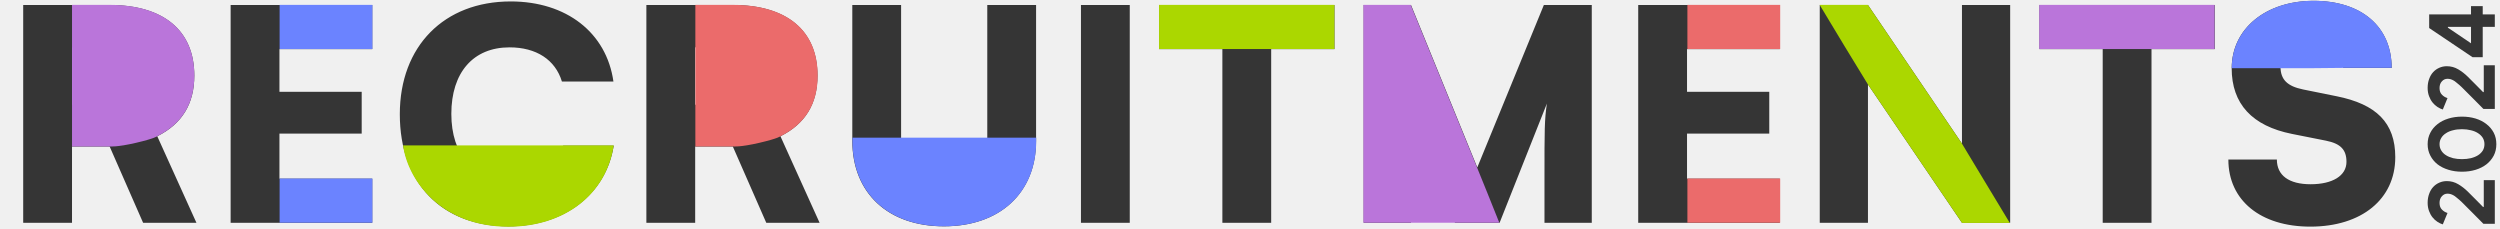
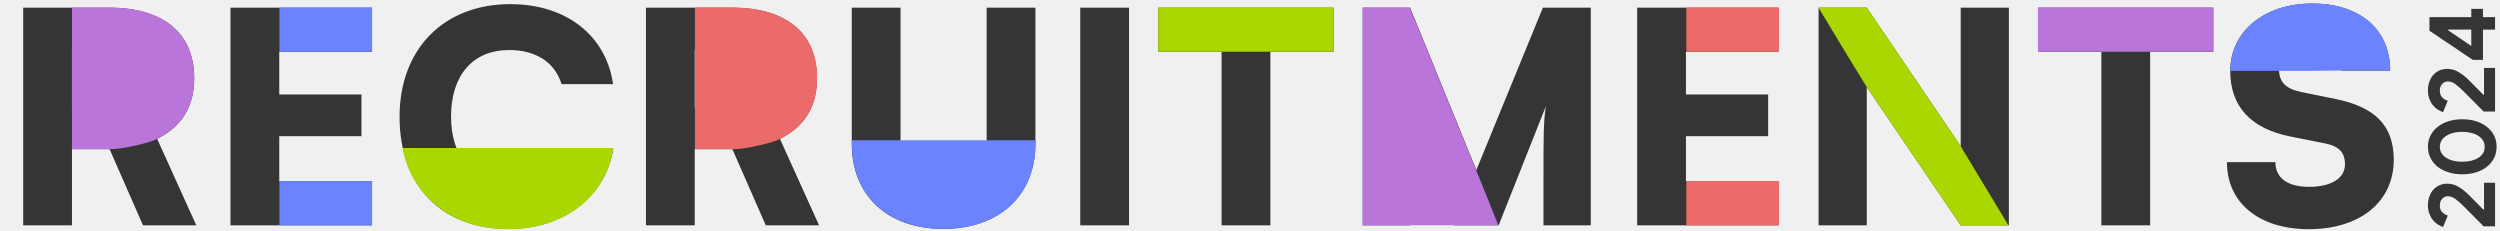
- <svg xmlns="http://www.w3.org/2000/svg" width="482" height="44" viewBox="0 0 482 44" fill="none">
-   <path d="M13.883 42.957H4.473V0.958H21.086C31.542 0.958 37.467 5.896 37.467 14.579C37.467 20.028 35.085 23.887 30.322 26.271L37.874 42.957H27.592L21.144 28.257H13.883V42.957ZM13.883 9.131V20.198H21.028C25.152 20.198 27.534 18.155 27.534 14.579C27.534 11.06 25.268 9.131 21.086 9.131H13.883ZM71.767 42.957H44.465V0.958H71.767V9.471H53.876V17.701H69.734V25.76H53.876V34.444H71.767V42.957ZM98.054 43.638C85.159 43.638 77.084 35.295 77.084 22.014C77.084 8.904 85.623 0.277 98.461 0.277C109.207 0.277 116.933 6.293 118.269 15.714H108.336C107.058 11.515 103.398 9.131 98.229 9.131C91.258 9.131 87.017 13.955 87.017 21.957C87.017 29.846 91.316 34.784 98.229 34.784C103.514 34.784 107.406 32.23 108.568 28.087H118.327C116.817 37.452 108.801 43.638 98.054 43.638ZM134.031 42.957H124.621V0.958H141.234C151.69 0.958 157.615 5.896 157.615 14.579C157.615 20.028 155.233 23.887 150.47 26.271L158.021 42.957H147.74L141.292 28.257H134.031V42.957ZM134.031 9.131V20.198H141.176C145.3 20.198 147.682 18.155 147.682 14.579C147.682 11.06 145.417 9.131 141.234 9.131H134.031ZM164.323 27.179V0.958H173.733V26.555C173.733 31.833 176.696 34.727 181.982 34.727C187.326 34.727 190.347 31.719 190.347 26.555V0.958H199.757V27.179C199.757 37.168 192.786 43.638 181.982 43.638C171.236 43.638 164.323 37.225 164.323 27.179ZM217.817 0.958V42.957H208.407V0.958H217.817ZM223.475 9.471V0.958H257.283V9.471H245.084V42.957H235.674V9.471H223.475ZM272.041 42.957H262.921V0.958H272.041L284.82 32.287L297.658 0.958H306.894V42.957H297.775V34.16C297.775 25.079 297.775 23.093 298.239 19.971L289.119 42.957H280.522L271.46 19.971C271.983 23.093 272.041 26.611 272.041 31.209V42.957ZM343.149 42.957H315.848V0.958H343.149V9.471H325.258V17.701H341.116V25.76H325.258V34.444H343.149V42.957ZM360.142 42.957H350.848V0.958H360.142L378.266 27.69V0.958H387.56V42.957H378.266L360.142 16.282V42.957ZM393.203 9.471V0.958H427.01V9.471H414.811V42.957H405.401V9.471H393.203ZM430.267 13.161C430.267 5.555 436.831 0.164 446.067 0.164C455.303 0.164 461.112 5.158 461.112 13.104H451.76C451.76 10.152 449.494 8.336 445.951 8.336C442.117 8.336 439.678 10.039 439.678 12.82C439.678 15.374 441.013 16.622 444.034 17.247L450.482 18.552C458.15 20.085 461.809 23.66 461.809 30.3C461.809 38.416 455.303 43.695 445.428 43.695C435.844 43.695 429.628 38.644 429.628 30.755H438.98C438.98 33.819 441.304 35.522 445.486 35.522C449.727 35.522 452.399 33.876 452.399 31.209C452.399 28.882 451.295 27.69 448.449 27.122L441.885 25.817C434.217 24.285 430.267 20.028 430.267 13.161Z" fill="#353535" />
-   <path d="M13.885 28.238L13.885 0.939H21.088C31.544 0.939 37.469 5.877 37.469 14.56C37.469 20.009 35.087 23.868 30.324 26.252C30.324 26.252 29.931 26.673 26.212 27.538C22.493 28.403 21.146 28.238 21.146 28.238H13.885Z" fill="#BA75DA" />
-   <path d="M134.064 28.238V0.939H141.267C151.723 0.939 157.648 5.877 157.648 14.56C157.648 20.009 155.266 23.868 150.503 26.252C150.503 26.252 150.111 26.673 146.392 27.538C142.672 28.403 141.325 28.238 141.325 28.238H134.064Z" fill="#EB6B6B" />
-   <path d="M71.8 42.938H53.909V0.939H71.8V9.453H53.909V17.682V25.741V34.425H71.8V42.938Z" fill="#6B83FF" />
-   <path d="M343.222 42.938H325.331V0.939H343.222V9.453H325.331V17.682V25.741V34.425H343.222V42.938Z" fill="#EB6B6B" />
-   <path d="M98.005 43.712C85.11 43.712 78.642 34.854 77.706 28.031H87.133C87.133 28.031 90.846 28.031 97.759 28.031C103.045 28.031 108.568 28.031 108.568 28.031H118.328C116.885 37.573 108.752 43.712 98.005 43.712Z" fill="#ABD700" />
-   <path d="M164.348 27.168V26.543H173.758C173.758 26.543 176.721 26.543 182.007 26.543C187.351 26.543 190.407 26.543 190.407 26.543H199.782V27.168C199.782 37.157 192.812 43.627 182.007 43.627C171.261 43.627 164.348 37.213 164.348 27.168Z" fill="#6B83FF" />
-   <path d="M223.464 9.453V0.939H257.271V9.453H245.072H235.662H223.464Z" fill="#ABD700" />
-   <path d="M393.16 9.453V0.939H426.968V9.453H414.769H405.359H393.16Z" fill="#BA75DA" />
-   <path d="M271.986 42.938H262.866V0.939H271.986L284.765 32.268L286.845 37.401L289.064 42.938H280.466H276.219C277.282 42.938 272.854 42.938 271.986 42.938Z" fill="#BA75DA" />
-   <path d="M355.6 8.85L350.833 0.939H360.128L378.251 27.671L382.342 34.459L387.493 42.986H378.284L360.128 16.263L355.6 8.85Z" fill="#ABD700" />
-   <path d="M430.28 13.145C430.28 5.54 436.844 0.148 446.08 0.148C455.317 0.148 461.125 5.143 461.125 13.088H451.773L445.949 13.145C442.115 13.145 439.69 13.145 439.69 13.145H430.28Z" fill="#6B83FF" />
-   <path d="M481 43.149H478.798C478.083 42.421 477.417 41.749 476.8 41.133C476.541 40.873 476.276 40.608 476.005 40.337C475.734 40.066 475.481 39.813 475.246 39.578C475.012 39.344 474.802 39.135 474.617 38.95C474.42 38.764 474.266 38.623 474.155 38.524C473.921 38.327 473.711 38.154 473.526 38.006C473.341 37.846 473.162 37.722 472.989 37.636C472.804 37.537 472.626 37.463 472.453 37.414C472.268 37.365 472.071 37.34 471.861 37.34C471.454 37.34 471.102 37.5 470.807 37.821C470.498 38.142 470.344 38.58 470.344 39.135C470.344 39.69 470.504 40.121 470.825 40.429C471.133 40.738 471.485 40.947 471.879 41.059L470.973 43.26C470.64 43.161 470.301 43.001 469.955 42.779C469.598 42.557 469.283 42.273 469.012 41.928C468.728 41.583 468.5 41.176 468.327 40.707C468.142 40.226 468.05 39.69 468.05 39.097C468.05 38.456 468.149 37.877 468.346 37.358C468.531 36.84 468.79 36.403 469.123 36.045C469.456 35.687 469.851 35.41 470.307 35.212C470.751 35.015 471.232 34.916 471.75 34.916C472.539 34.916 473.267 35.114 473.933 35.508C474.587 35.891 475.197 36.359 475.764 36.914L477.355 38.505C477.775 38.925 478.243 39.4 478.761 39.93L478.872 39.856V34.731H481V43.149ZM481.296 27.795C481.296 28.609 481.13 29.343 480.796 29.997C480.451 30.651 479.982 31.212 479.39 31.68C478.798 32.137 478.102 32.488 477.3 32.735C476.486 32.982 475.61 33.105 474.673 33.105C473.736 33.105 472.866 32.982 472.064 32.735C471.25 32.488 470.547 32.137 469.955 31.68C469.363 31.212 468.901 30.651 468.568 29.997C468.223 29.343 468.05 28.609 468.05 27.795C468.05 26.981 468.223 26.248 468.568 25.594C468.901 24.94 469.363 24.385 469.955 23.929C470.547 23.46 471.25 23.103 472.064 22.856C472.866 22.609 473.736 22.486 474.673 22.486C475.61 22.486 476.486 22.609 477.3 22.856C478.102 23.103 478.798 23.46 479.39 23.929C479.982 24.385 480.451 24.94 480.796 25.594C481.13 26.248 481.296 26.981 481.296 27.795ZM479.002 27.795C479.002 27.351 478.897 26.951 478.688 26.593C478.465 26.235 478.163 25.933 477.781 25.686C477.386 25.427 476.924 25.236 476.393 25.113C475.863 24.977 475.29 24.909 474.673 24.909C474.044 24.909 473.47 24.977 472.952 25.113C472.422 25.236 471.966 25.427 471.583 25.686C471.189 25.933 470.887 26.235 470.677 26.593C470.455 26.951 470.344 27.351 470.344 27.795C470.344 28.252 470.455 28.659 470.677 29.016C470.887 29.374 471.189 29.676 471.583 29.923C471.966 30.17 472.422 30.361 472.952 30.496C473.47 30.62 474.044 30.681 474.673 30.681C475.29 30.681 475.863 30.62 476.393 30.496C476.924 30.361 477.386 30.17 477.781 29.923C478.163 29.676 478.465 29.374 478.688 29.016C478.897 28.659 479.002 28.252 479.002 27.795ZM481 21H478.798C478.083 20.272 477.417 19.6 476.8 18.983C476.541 18.724 476.276 18.459 476.005 18.188C475.734 17.916 475.481 17.663 475.246 17.429C475.012 17.195 474.802 16.985 474.617 16.8C474.42 16.615 474.266 16.473 474.155 16.375C473.921 16.177 473.711 16.005 473.526 15.857C473.341 15.696 473.162 15.573 472.989 15.487C472.804 15.388 472.626 15.314 472.453 15.265C472.268 15.215 472.071 15.191 471.861 15.191C471.454 15.191 471.102 15.351 470.807 15.672C470.498 15.992 470.344 16.43 470.344 16.985C470.344 17.54 470.504 17.972 470.825 18.28C471.133 18.588 471.485 18.798 471.879 18.909L470.973 21.111C470.64 21.012 470.301 20.852 469.955 20.63C469.598 20.408 469.283 20.124 469.012 19.779C468.728 19.433 468.5 19.026 468.327 18.558C468.142 18.077 468.05 17.54 468.05 16.948C468.05 16.307 468.149 15.727 468.346 15.209C468.531 14.691 468.79 14.253 469.123 13.896C469.456 13.538 469.851 13.26 470.307 13.063C470.751 12.866 471.232 12.767 471.75 12.767C472.539 12.767 473.267 12.964 473.933 13.359C474.587 13.741 475.197 14.21 475.764 14.765L477.355 16.356C477.775 16.775 478.243 17.25 478.761 17.781L478.872 17.707V12.582H481V21ZM481 5.184H478.669V11.03H476.708L468.346 5.406V2.779H476.412V1.188H478.669V2.779H481V5.184ZM471.953 5.184V5.332L476.412 8.347V5.184H471.953Z" fill="#353535" />
+ <svg xmlns="http://www.w3.org/2000/svg" width="325" height="30" viewBox="0 0 325 30" fill="none">
+   <g clip-path="url(#clip0_76_497)">
+     <path d="M9.356 29.297H3.015V0.997H14.209C21.255 0.997 25.247 4.324 25.247 10.175C25.247 13.847 23.643 16.447 20.433 18.053L25.521 29.297H18.593L14.248 19.392H9.356V29.297ZM9.356 6.504V13.961H14.17C16.949 13.961 18.554 12.585 18.554 10.175C18.554 7.804 17.028 6.504 14.209 6.504H9.356ZM48.36 29.297H29.963V0.997H48.36V6.733H36.304V12.279H46.99V17.709H36.304V23.561H48.36V29.297ZM66.074 29.756C57.384 29.756 51.943 24.134 51.943 15.185C51.943 6.351 57.697 0.538 66.348 0.538C73.589 0.538 78.795 4.592 79.695 10.94H73.002C72.141 8.11 69.675 6.504 66.191 6.504C61.494 6.504 58.636 9.754 58.636 15.147C58.636 20.463 61.533 23.79 66.191 23.79C69.753 23.79 72.376 22.069 73.158 19.277H79.734C78.717 25.587 73.315 29.756 66.074 29.756ZM90.316 29.297H83.975V0.997H95.17C102.216 0.997 106.208 4.324 106.208 10.175C106.208 13.847 104.603 16.447 101.393 18.053L106.482 29.297H99.554L95.209 19.392H90.316V29.297ZM90.316 6.504V13.961H95.131C97.91 13.961 99.515 12.585 99.515 10.175C99.515 7.804 97.988 6.504 95.17 6.504H90.316ZM110.728 18.665V0.997H117.069V18.245C117.069 21.801 119.066 23.752 122.628 23.752C126.228 23.752 128.264 21.725 128.264 18.245V0.997H134.605V18.665C134.605 25.396 129.908 29.756 122.628 29.756C115.386 29.756 110.728 25.434 110.728 18.665ZM146.774 0.997V29.297H140.434V0.997H146.774ZM150.587 6.733V0.997H173.368V6.733H165.148V29.297H158.807V6.733H150.587ZM183.313 29.297H177.168V0.997H183.313L191.924 22.107L200.575 0.997H206.798V29.297H200.653V23.369C200.653 17.25 200.653 15.912 200.966 13.808L194.821 29.297H189.028L182.922 13.808C183.274 15.912 183.313 18.283 183.313 21.381V29.297ZM231.229 29.297H212.832V0.997H231.229V6.733H219.173V12.279H229.859V17.709H219.173V23.561H231.229V29.297ZM242.679 29.297H236.416V0.997H242.679L254.892 19.009V0.997H261.154V29.297H254.892L242.679 11.322V29.297ZM264.957 6.733V0.997H287.737V6.733H279.517V29.297H273.176V6.733H264.957ZM289.932 9.219C289.932 4.094 294.355 0.461 300.579 0.461C306.802 0.461 310.717 3.827 310.717 9.181H304.415C304.415 7.192 302.888 5.968 300.5 5.968C297.917 5.968 296.273 7.116 296.273 8.99C296.273 10.711 297.173 11.552 299.209 11.973L303.554 12.852C308.72 13.885 311.187 16.294 311.187 20.769C311.187 26.238 306.802 29.794 300.148 29.794C293.69 29.794 289.502 26.39 289.502 21.075H295.803C295.803 23.14 297.369 24.287 300.187 24.287C303.045 24.287 304.845 23.178 304.845 21.381C304.845 19.813 304.102 19.009 302.184 18.627L297.76 17.747C292.594 16.715 289.932 13.847 289.932 9.219Z" fill="#353535" />
+     <path d="M9.356 19.379L9.356 0.984H14.21C21.256 0.984 25.248 4.311 25.248 10.162C25.248 13.834 23.643 16.434 20.434 18.041C20.434 18.041 20.169 18.324 17.663 18.907C15.157 19.49 14.249 19.379 14.249 19.379H9.356Z" fill="#BA75DA" />
+     <path d="M90.339 19.379V0.984H95.192C102.238 0.984 106.231 4.311 106.231 10.162C106.231 13.834 104.626 16.434 101.416 18.041C101.416 18.041 101.152 18.324 98.646 18.907C96.14 19.49 95.232 19.379 95.232 19.379H90.339Z" fill="#EB6B6B" />
+     <path d="M48.382 29.284H36.326V0.984H48.382V6.721H36.326V12.266V17.697V23.548H48.382V29.284Z" fill="#6B83FF" />
+     <path d="M231.276 29.284H219.221V0.984H231.276V6.721H219.221V12.266V17.697V23.548H231.276V29.284Z" fill="#EB6B6B" />
+     <path d="M66.041 29.806C57.351 29.806 52.993 23.837 52.362 19.24H58.714C58.714 19.24 61.217 19.24 65.875 19.24C69.437 19.24 73.159 19.24 73.159 19.24H79.735C78.763 25.669 73.282 29.806 66.041 29.806Z" fill="#ABD700" />
+     <path d="M110.744 18.658V18.237H117.085C117.085 18.237 119.081 18.237 122.643 18.237C126.245 18.237 128.303 18.237 128.303 18.237H134.621V18.658C134.621 25.389 129.924 29.748 122.643 29.748C115.402 29.748 110.744 25.427 110.744 18.658Z" fill="#6B83FF" />
+     <path d="M150.579 6.721V0.984H173.36V6.721H165.14H158.799H150.579Z" fill="#ABD700" />
+     <path d="M264.928 6.721V0.984H287.709V6.721H279.489H273.148H264.928Z" fill="#BA75DA" />
+     <path d="M183.275 29.284H177.13V0.984H183.275L191.887 22.095L193.288 25.553L194.783 29.284H188.99H186.128C186.844 29.284 183.86 29.284 183.275 29.284Z" fill="#BA75DA" />
+     <path d="M239.618 6.315L236.406 0.984H242.669L254.881 18.997L257.638 23.571L261.109 29.317H254.903L242.669 11.31L239.618 6.315Z" fill="#ABD700" />
+     <path d="M289.941 9.209C289.941 4.084 294.364 0.451 300.588 0.451C306.812 0.451 310.726 3.816 310.726 9.171H304.424L300.499 9.209C297.916 9.209 296.282 9.209 296.282 9.209H289.941Z" fill="#6B83FF" />
+   </g>
+   <path d="M324.356 29.427H322.873C322.391 28.936 321.942 28.483 321.527 28.068C321.352 27.893 321.173 27.715 320.991 27.532C320.808 27.349 320.637 27.178 320.48 27.021C320.322 26.863 320.18 26.721 320.056 26.597C319.923 26.472 319.819 26.377 319.744 26.31C319.586 26.177 319.445 26.061 319.32 25.961C319.196 25.853 319.075 25.77 318.959 25.712C318.834 25.645 318.713 25.595 318.597 25.562C318.472 25.529 318.34 25.512 318.198 25.512C317.924 25.512 317.687 25.62 317.488 25.836C317.28 26.052 317.176 26.348 317.176 26.721C317.176 27.095 317.284 27.386 317.5 27.594C317.708 27.802 317.945 27.943 318.211 28.018L317.6 29.501C317.375 29.435 317.147 29.327 316.914 29.177C316.673 29.028 316.461 28.837 316.278 28.604C316.087 28.371 315.934 28.097 315.817 27.781C315.693 27.457 315.63 27.095 315.63 26.697C315.63 26.264 315.697 25.874 315.83 25.525C315.954 25.176 316.129 24.881 316.353 24.64C316.578 24.399 316.844 24.212 317.151 24.079C317.45 23.946 317.774 23.879 318.123 23.879C318.655 23.879 319.146 24.012 319.594 24.278C320.035 24.536 320.446 24.852 320.829 25.226L321.901 26.298C322.183 26.58 322.499 26.9 322.848 27.258L322.923 27.208V23.755H324.356V29.427ZM324.556 19.081C324.556 19.629 324.444 20.124 324.219 20.564C323.987 21.005 323.671 21.383 323.272 21.699C322.873 22.006 322.403 22.243 321.863 22.409C321.315 22.575 320.725 22.659 320.093 22.659C319.461 22.659 318.876 22.575 318.335 22.409C317.787 22.243 317.313 22.006 316.914 21.699C316.515 21.383 316.204 21.005 315.979 20.564C315.747 20.124 315.63 19.629 315.63 19.081C315.63 18.532 315.747 18.038 315.979 17.597C316.204 17.157 316.515 16.783 316.914 16.475C317.313 16.16 317.787 15.918 318.335 15.752C318.876 15.586 319.461 15.503 320.093 15.503C320.725 15.503 321.315 15.586 321.863 15.752C322.403 15.918 322.873 16.16 323.272 16.475C323.671 16.783 323.987 17.157 324.219 17.597C324.444 18.038 324.556 18.532 324.556 19.081ZM323.01 19.081C323.01 18.782 322.939 18.511 322.798 18.27C322.649 18.029 322.445 17.826 322.187 17.66C321.921 17.485 321.61 17.356 321.252 17.273C320.895 17.182 320.509 17.136 320.093 17.136C319.669 17.136 319.283 17.182 318.934 17.273C318.576 17.356 318.269 17.485 318.011 17.66C317.745 17.826 317.542 18.029 317.4 18.27C317.251 18.511 317.176 18.782 317.176 19.081C317.176 19.388 317.251 19.663 317.4 19.904C317.542 20.145 317.745 20.348 318.011 20.514C318.269 20.68 318.576 20.809 318.934 20.901C319.283 20.984 319.669 21.025 320.093 21.025C320.509 21.025 320.895 20.984 321.252 20.901C321.61 20.809 321.921 20.68 322.187 20.514C322.445 20.348 322.649 20.145 322.798 19.904C322.939 19.663 323.01 19.388 323.01 19.081ZM324.356 14.501H322.873C322.391 14.011 321.942 13.558 321.527 13.143C321.352 12.968 321.173 12.789 320.991 12.607C320.808 12.424 320.637 12.253 320.48 12.095C320.322 11.938 320.18 11.796 320.056 11.672C319.923 11.547 319.819 11.451 319.744 11.385C319.586 11.252 319.445 11.136 319.32 11.036C319.196 10.928 319.075 10.845 318.959 10.787C318.834 10.72 318.713 10.67 318.597 10.637C318.472 10.604 318.34 10.587 318.198 10.587C317.924 10.587 317.687 10.695 317.488 10.911C317.28 11.127 317.176 11.422 317.176 11.796C317.176 12.17 317.284 12.461 317.5 12.669C317.708 12.877 317.945 13.018 318.211 13.093L317.6 14.576C317.375 14.51 317.147 14.402 316.914 14.252C316.673 14.102 316.461 13.911 316.278 13.679C316.087 13.446 315.934 13.172 315.817 12.856C315.693 12.532 315.63 12.17 315.63 11.771C315.63 11.339 315.697 10.949 315.83 10.6C315.954 10.251 316.129 9.955 316.353 9.714C316.578 9.473 316.844 9.286 317.151 9.153C317.45 9.021 317.774 8.954 318.123 8.954C318.655 8.954 319.146 9.087 319.594 9.353C320.035 9.611 320.446 9.926 320.829 10.3L321.901 11.372C322.183 11.655 322.499 11.975 322.848 12.332L322.923 12.283V8.829H324.356V14.501ZM324.356 3.844H322.786V7.783H321.464L315.83 3.994V2.223H321.265V1.151H322.786V2.223H324.356V3.844ZM318.261 3.844V3.944L321.265 5.976V3.844H318.261Z" fill="#353535" />
+   <defs>
+     <clipPath id="clip0_76_497">
+       <rect width="312.662" height="29.649" fill="white" transform="translate(0 0.351044)" />
+     </clipPath>
+   </defs>
</svg>
